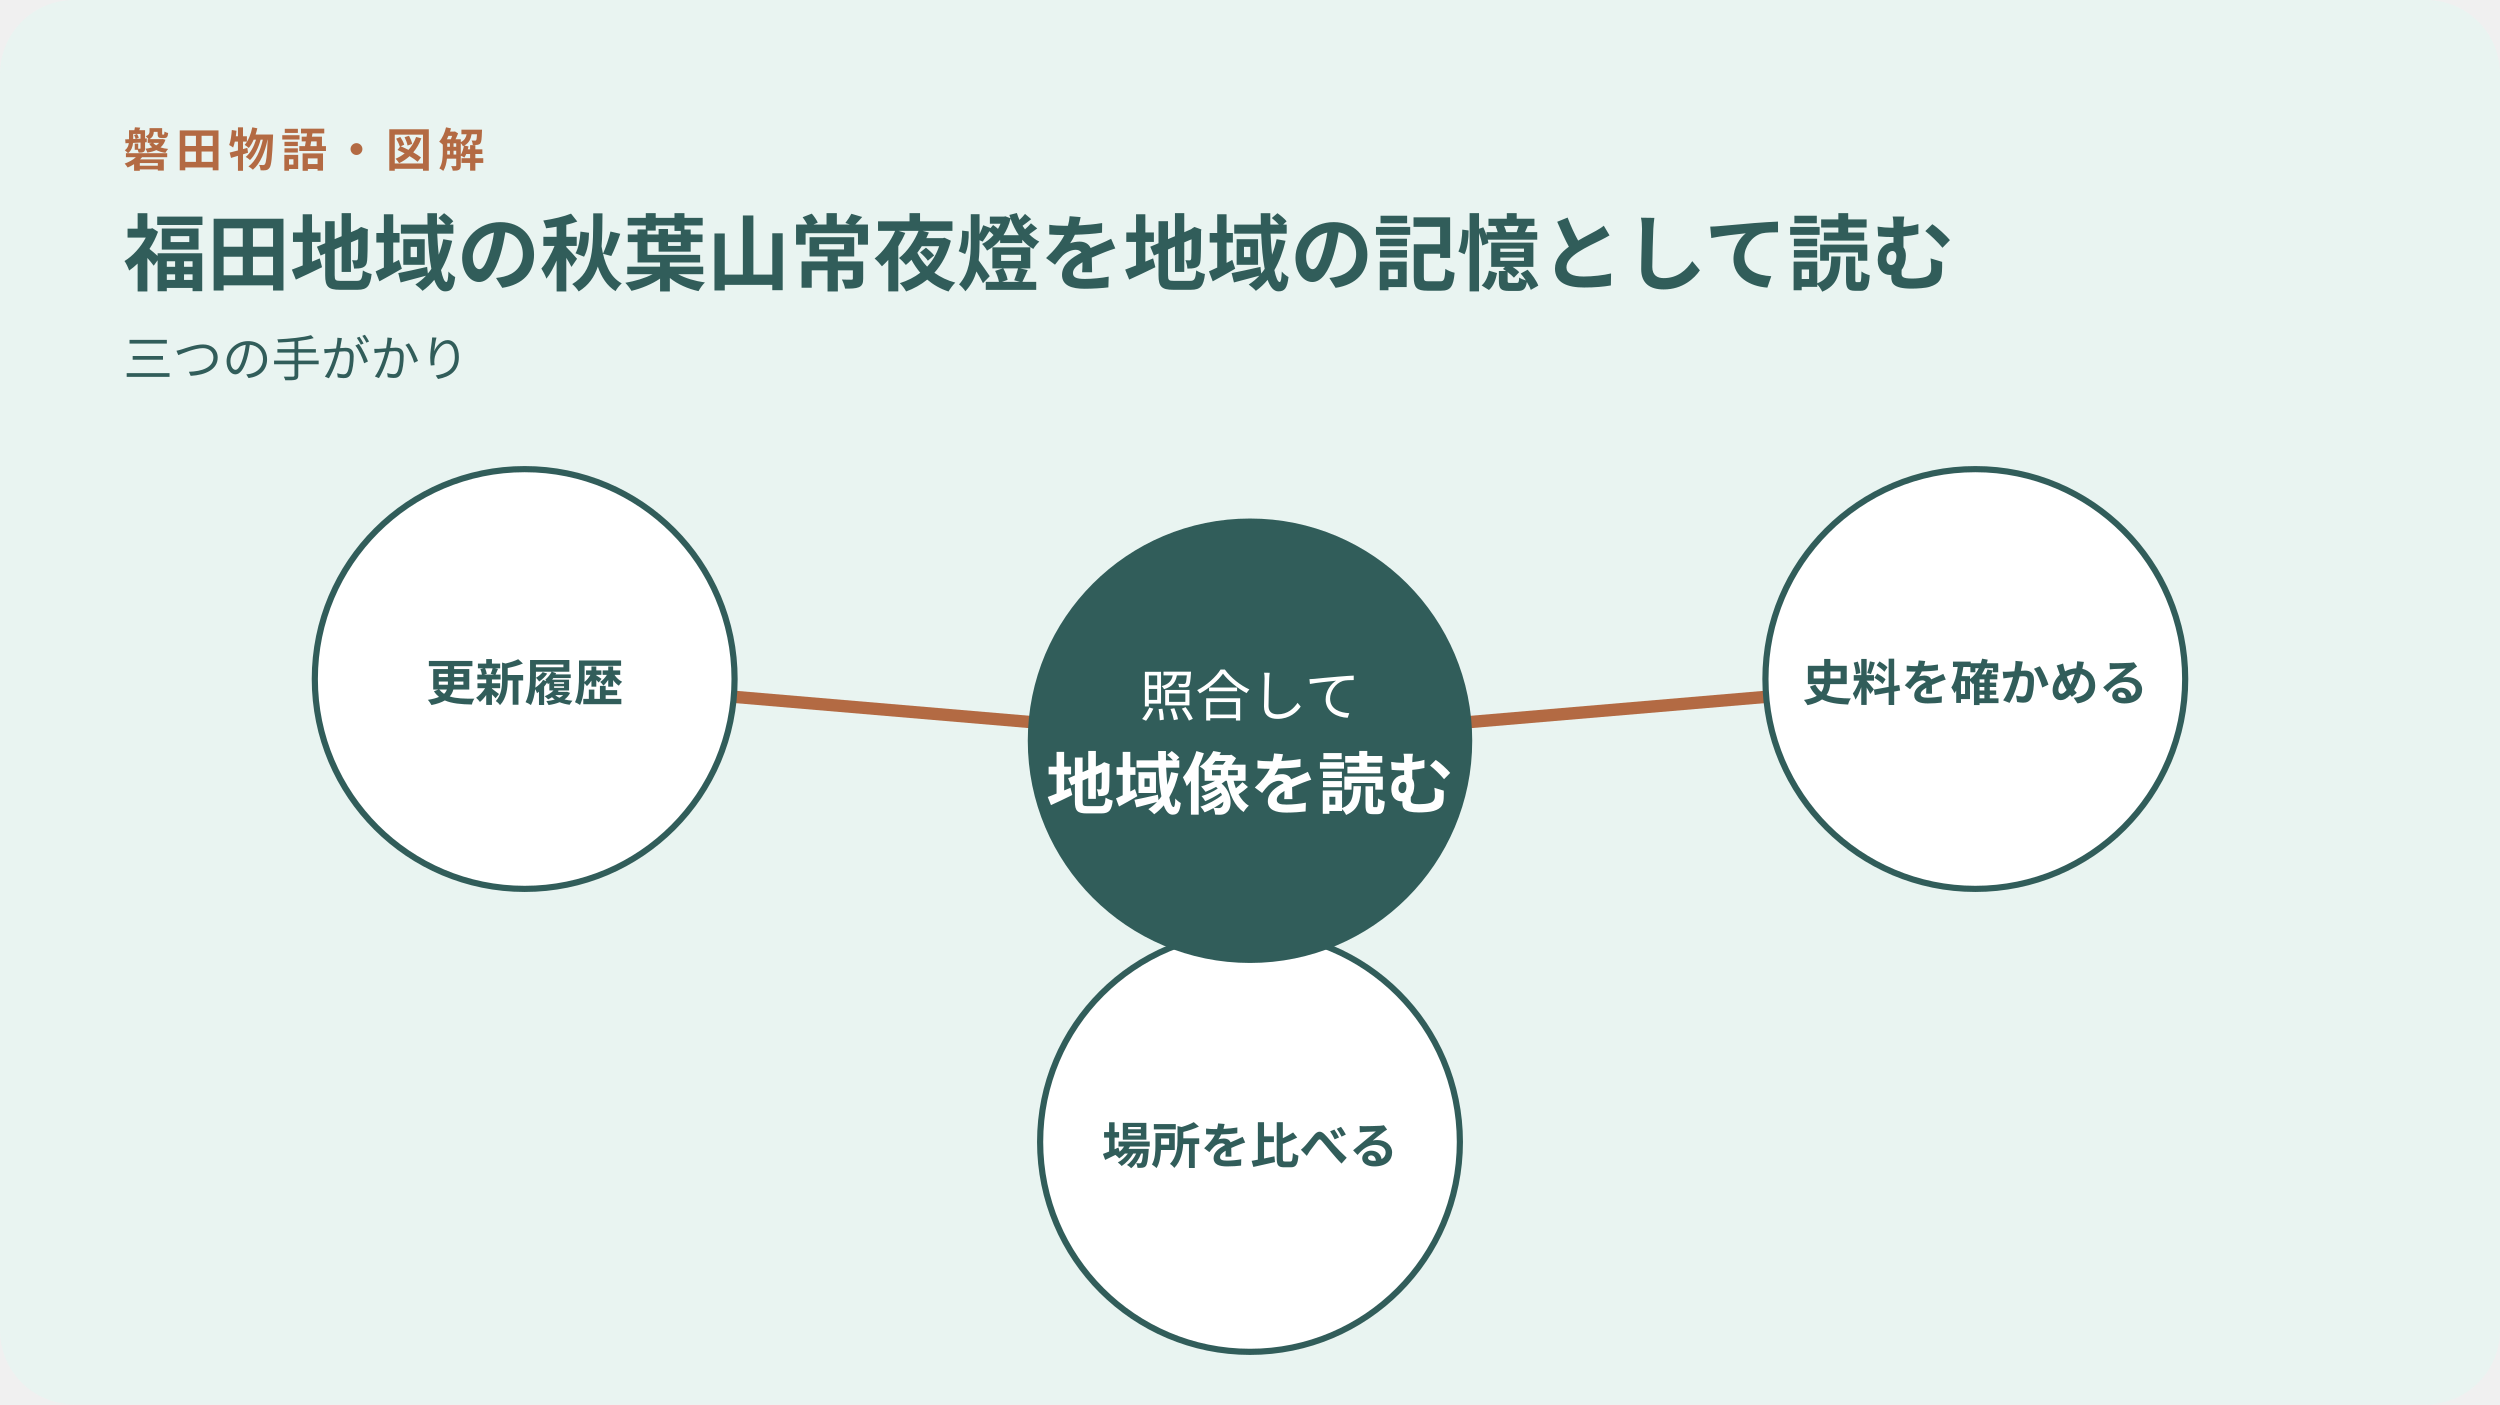
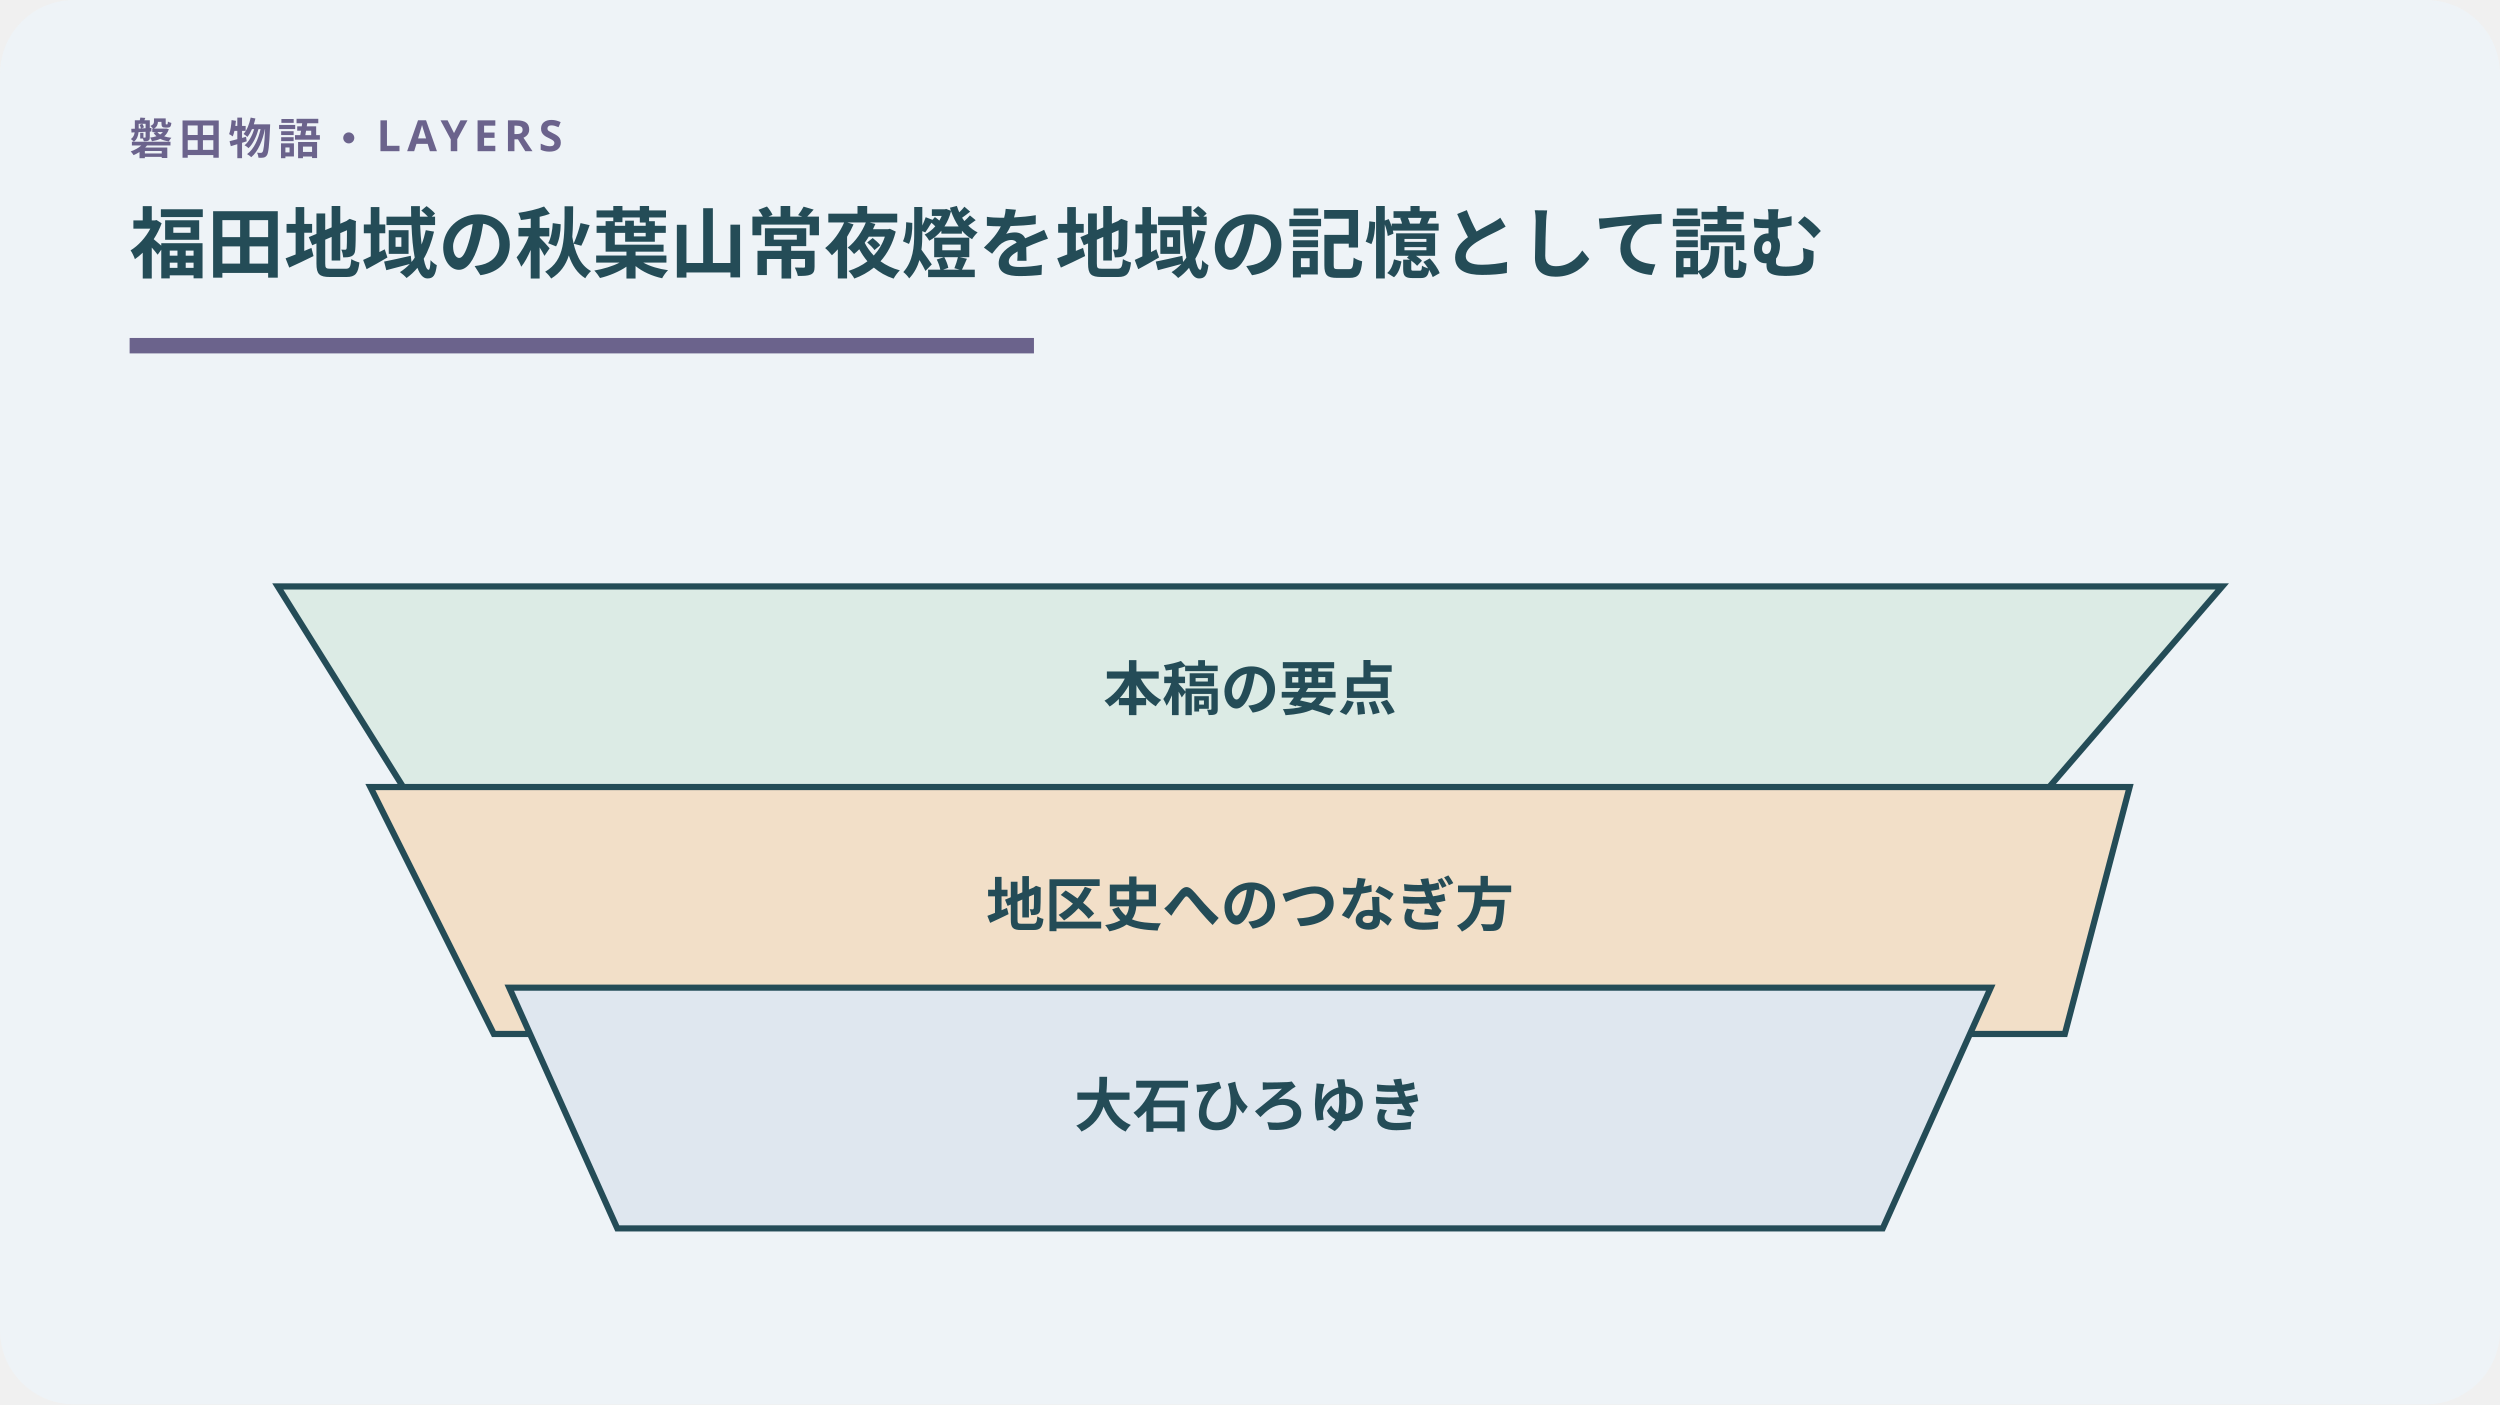
<svg xmlns="http://www.w3.org/2000/svg" width="810" height="455" viewBox="0 0 810 455" role="img" aria-labelledby="title desc">
-   <defs>
-     <marker id="arrow" markerWidth="10" markerHeight="10" refX="8" refY="3" orient="auto">
-       <path d="M0,0 L0,6 L9,3 z" fill="#b36a43" />
-     </marker>
-   </defs>
-   <rect width="810" height="455" rx="24" fill="#e9f4f1" />
-   <text x="40" y="54" font-size="15" font-weight="700" fill="#b36a43" letter-spacing="2">磐田物語・図解</text>
-   <text x="40" y="92" font-size="27" font-weight="700" fill="#315d5a">福田地域の秋葉山常夜燈を地域の記憶として読む</text>
-   <text x="40" y="122" font-size="16" fill="#315d5a">三つの手がかり</text>
-   <path d="M405 240 L170 220" stroke="#b36a43" stroke-width="4" />
-   <circle cx="170" cy="220" r="68" fill="#fff" stroke="#315d5a" stroke-width="2" />
-   <text x="170" y="227" text-anchor="middle" font-size="16" font-weight="700" fill="#315d5a">
-     <tspan x="170" dy="0">更新履歴</tspan>
+   <rect width="810" height="455" rx="24" fill="#eef3f7" />
+   <path d="M42 112 H335" stroke="#6b638c" stroke-width="5" />
+   <text x="42" y="50" font-family="sans-serif" font-size="14" font-weight="700" fill="#6b638c" letter-spacing="2">磐田物語・LAYERS</text>
+   <text x="42" y="88" font-family="sans-serif" font-size="25" font-weight="700" fill="#244c57">福田地域の秋葉山常夜燈を地域の記憶として読む</text>
+   <path d="M90 190 H720 L651 270 H140 Z" fill="#dcebe5" stroke="#244c57" stroke-width="2" />
+   <path d="M120 255 H690 L669 335 H160 Z" fill="#f2dfc8" stroke="#244c57" stroke-width="2" />
+   <path d="M165 320 H645 L610 398 H200 Z" fill="#dfe7ef" stroke="#244c57" stroke-width="2" />
+   <text x="405" y="230" text-anchor="middle" font-family="sans-serif" font-size="19" font-weight="700" fill="#244c57">
+     <tspan x="405" dy="0">本稿の要点</tspan>
  </text>
-   <path d="M405 240 L640 220" stroke="#b36a43" stroke-width="4" />
-   <circle cx="640" cy="220" r="68" fill="#fff" stroke="#315d5a" stroke-width="2" />
-   <text x="640" y="227" text-anchor="middle" font-size="16" font-weight="700" fill="#315d5a">
-     <tspan x="640" dy="0">史料を確かめる</tspan>
+   <text x="405" y="300" text-anchor="middle" font-family="sans-serif" font-size="19" font-weight="700" fill="#244c57">
+     <tspan x="405" dy="0">地区史へのつなぎ方</tspan>
  </text>
-   <path d="M405 240 L405 370" stroke="#b36a43" stroke-width="4" />
-   <circle cx="405" cy="370" r="68" fill="#fff" stroke="#315d5a" stroke-width="2" />
-   <text x="405" y="377" text-anchor="middle" font-size="16" font-weight="700" fill="#315d5a">
-     <tspan x="405" dy="0">場所を比べる</tspan>
+   <text x="405" y="365" text-anchor="middle" font-family="sans-serif" font-size="19" font-weight="700" fill="#244c57">
+     <tspan x="405" dy="0">大石ひろゆき</tspan>
  </text>
-   <circle cx="405" cy="240" r="72" fill="#315d5a" />
-   <text x="405" y="232" text-anchor="middle" font-size="18" fill="#fff">照合して</text>
-   <text x="405" y="262" text-anchor="middle" font-size="22" font-weight="700" fill="#fff">地域像を読む</text>
</svg>
